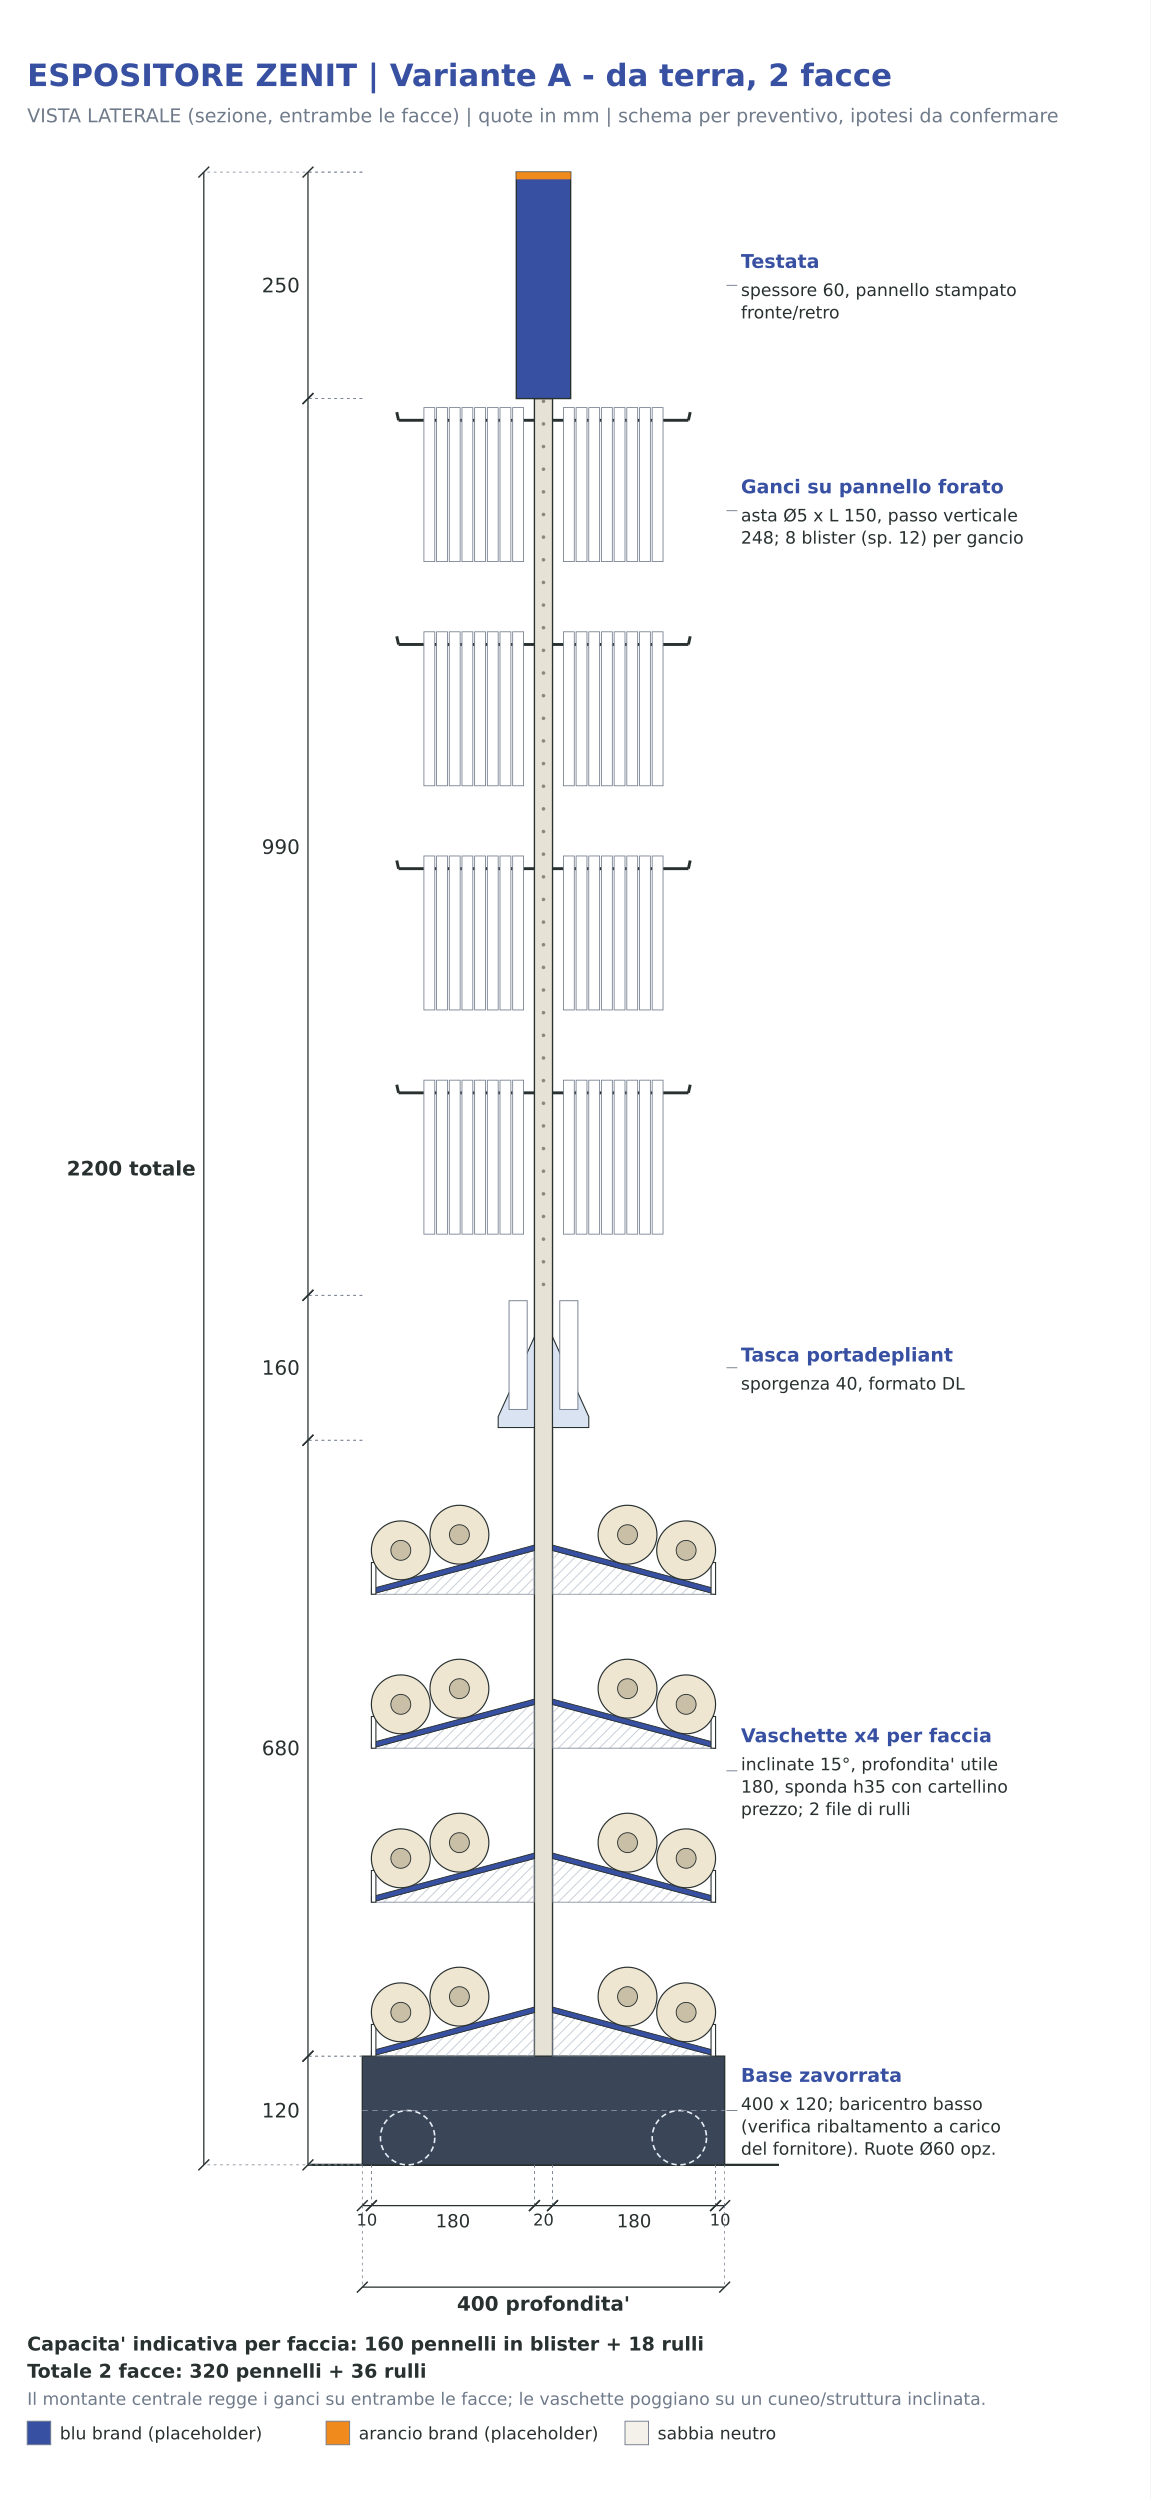
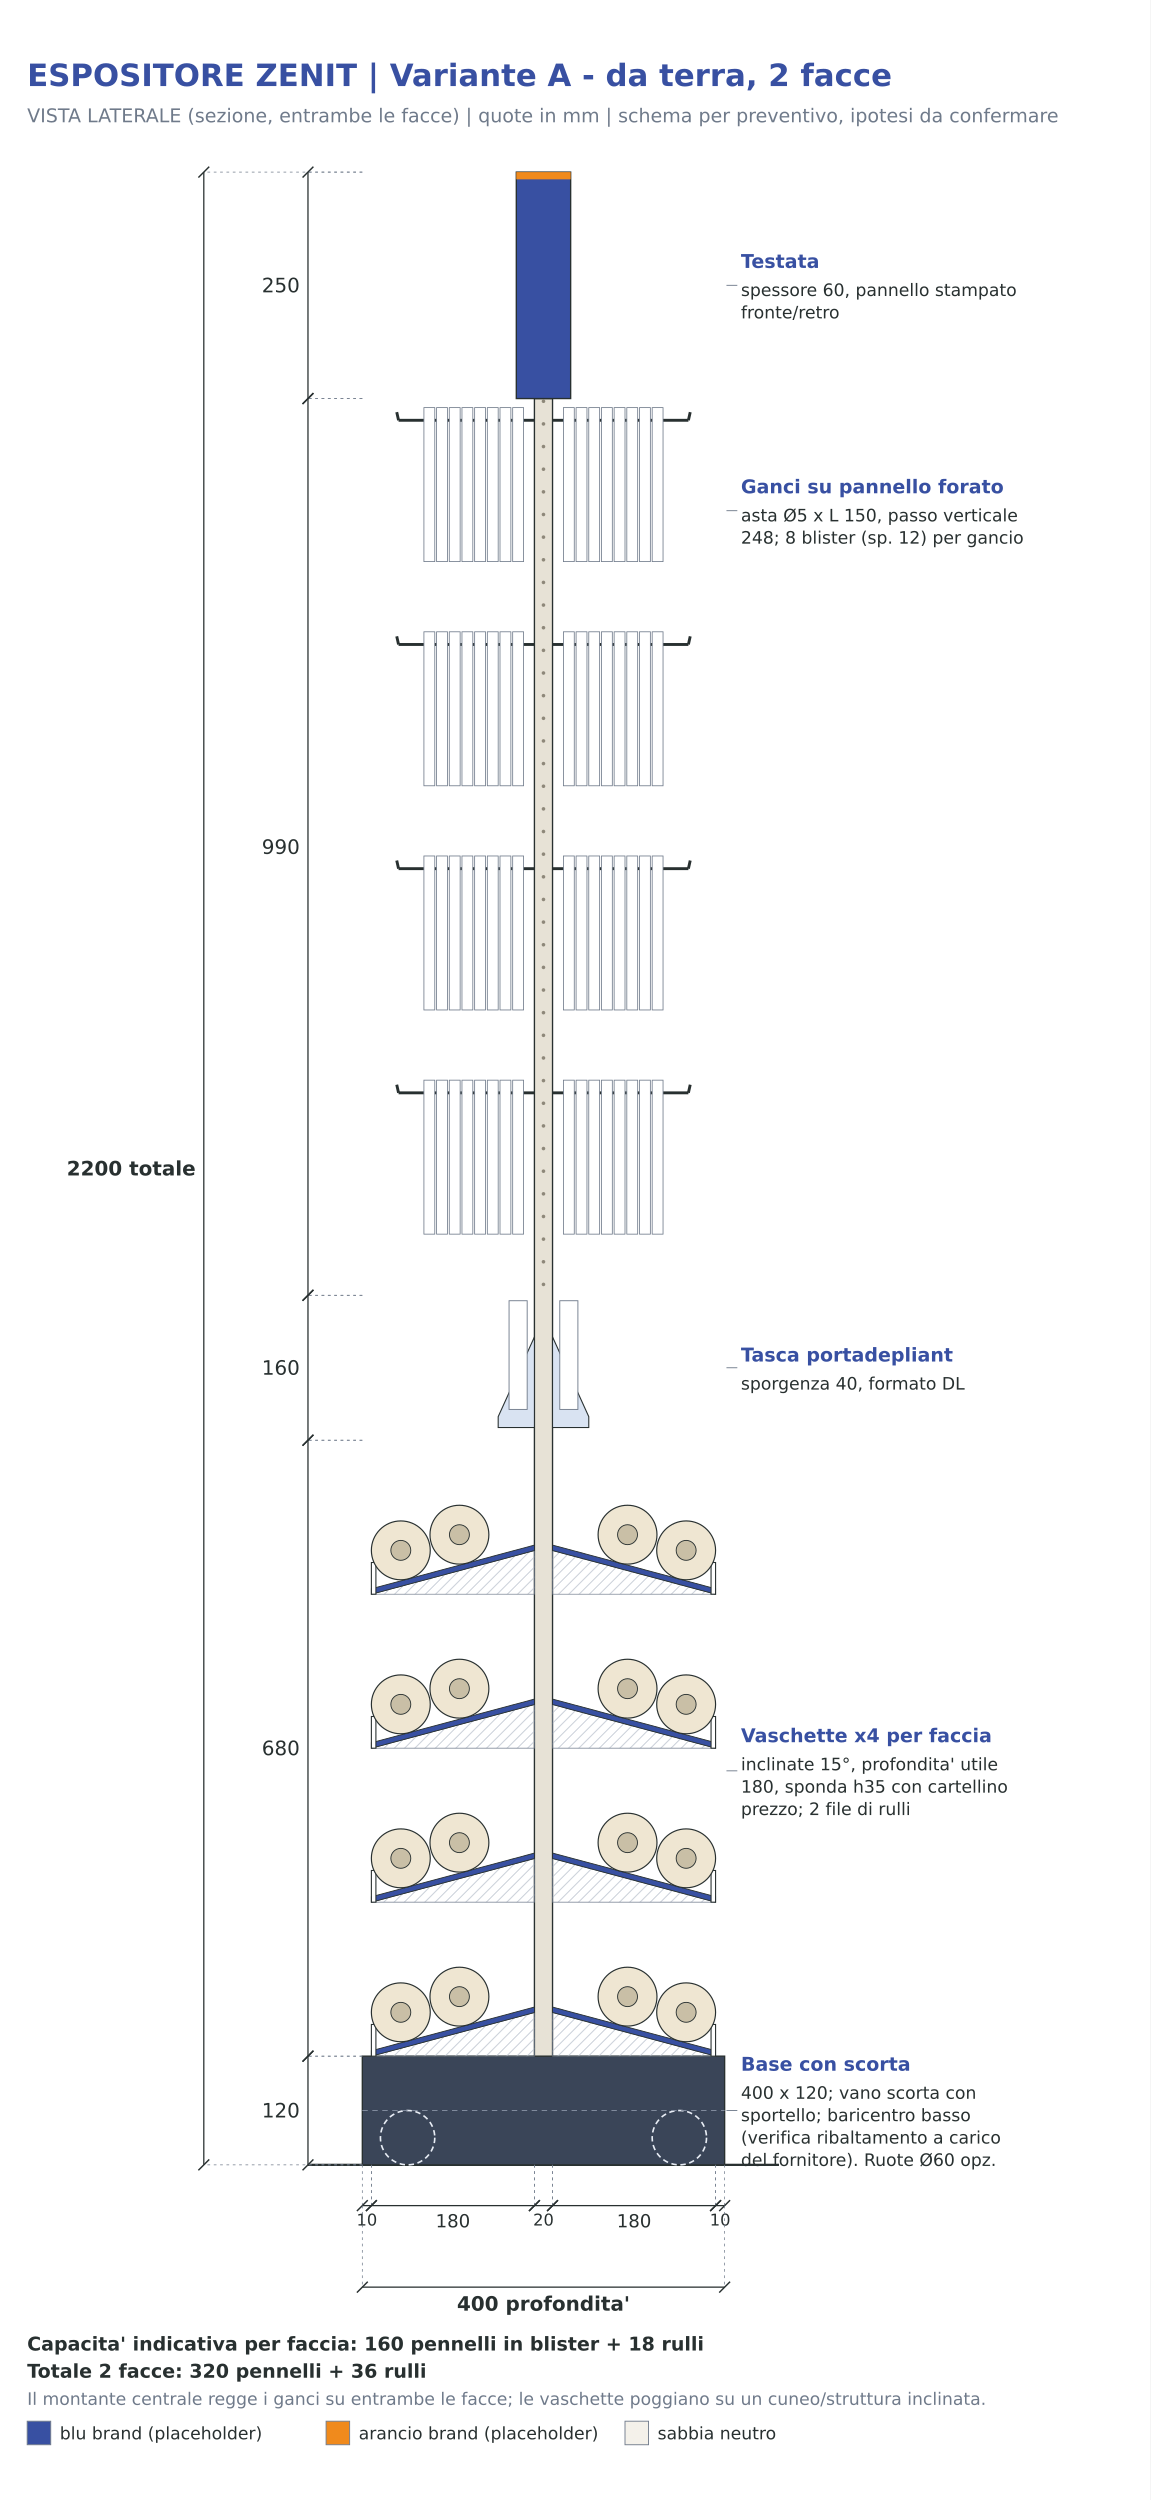
<svg xmlns="http://www.w3.org/2000/svg" viewBox="0 0 1270 2760" width="1143" height="2484" font-family="DejaVu Sans, Arial, Helvetica, sans-serif">
  <defs>
    <pattern id="peg" width="25" height="25" patternUnits="userSpaceOnUse">
      <circle cx="12.5" cy="12.5" r="2.3" fill="#B9B2A3" />
    </pattern>
    <pattern id="hatch" width="8" height="8" patternUnits="userSpaceOnUse" patternTransform="rotate(45)">
      <line x1="0" y1="0" x2="0" y2="8" stroke="#B8C0CC" stroke-width="1.5" />
    </pattern>
  </defs>
  <rect width="1270" height="2760" fill="#FFFFFF" />
  <line x1="340.0" y1="2390.0" x2="860.0" y2="2390.0" stroke="#283030" stroke-width="2.5" stroke-linecap="butt" />
  <rect x="400.0" y="2270.0" width="400.0" height="120.0" rx="0" fill="#3A4558" stroke="#283030" stroke-width="1.5" />
  <circle cx="450.0" cy="2360.0" r="30.0" fill="none" stroke="#E8EDF5" stroke-width="1.8" stroke-dasharray="6 4" />
  <circle cx="750.0" cy="2360.0" r="30.0" fill="none" stroke="#E8EDF5" stroke-width="1.8" stroke-dasharray="6 4" />
  <line x1="400.0" y1="2330.0" x2="800.0" y2="2330.0" stroke="#8791A3" stroke-width="1" stroke-linecap="butt" stroke-dasharray="6 5" />
  <rect x="590.0" y="440.0" width="20.0" height="1830.0" rx="0" fill="#E7E2D6" stroke="#283030" stroke-width="1.5" />
  <circle cx="600.0" cy="1418.0" r="2.0" fill="#8E887A" stroke="none" stroke-width="1.5" />
  <circle cx="600.0" cy="1393.0" r="2.0" fill="#8E887A" stroke="none" stroke-width="1.5" />
  <circle cx="600.0" cy="1368.0" r="2.0" fill="#8E887A" stroke="none" stroke-width="1.5" />
  <circle cx="600.0" cy="1343.0" r="2.0" fill="#8E887A" stroke="none" stroke-width="1.5" />
  <circle cx="600.0" cy="1318.0" r="2.0" fill="#8E887A" stroke="none" stroke-width="1.5" />
  <circle cx="600.0" cy="1293.0" r="2.0" fill="#8E887A" stroke="none" stroke-width="1.5" />
  <circle cx="600.0" cy="1268.0" r="2.0" fill="#8E887A" stroke="none" stroke-width="1.5" />
  <circle cx="600.0" cy="1243.0" r="2.0" fill="#8E887A" stroke="none" stroke-width="1.5" />
  <circle cx="600.0" cy="1218.0" r="2.0" fill="#8E887A" stroke="none" stroke-width="1.5" />
  <circle cx="600.0" cy="1193.0" r="2.0" fill="#8E887A" stroke="none" stroke-width="1.5" />
  <circle cx="600.0" cy="1168.0" r="2.0" fill="#8E887A" stroke="none" stroke-width="1.5" />
  <circle cx="600.0" cy="1143.0" r="2.0" fill="#8E887A" stroke="none" stroke-width="1.5" />
  <circle cx="600.0" cy="1118.0" r="2.0" fill="#8E887A" stroke="none" stroke-width="1.5" />
  <circle cx="600.0" cy="1093.0" r="2.0" fill="#8E887A" stroke="none" stroke-width="1.5" />
  <circle cx="600.0" cy="1068.0" r="2.0" fill="#8E887A" stroke="none" stroke-width="1.5" />
  <circle cx="600.0" cy="1043.0" r="2.0" fill="#8E887A" stroke="none" stroke-width="1.5" />
  <circle cx="600.0" cy="1018.0" r="2.0" fill="#8E887A" stroke="none" stroke-width="1.5" />
  <circle cx="600.0" cy="993.0" r="2.0" fill="#8E887A" stroke="none" stroke-width="1.5" />
  <circle cx="600.0" cy="968.0" r="2.0" fill="#8E887A" stroke="none" stroke-width="1.5" />
  <circle cx="600.0" cy="943.0" r="2.0" fill="#8E887A" stroke="none" stroke-width="1.5" />
  <circle cx="600.0" cy="918.0" r="2.0" fill="#8E887A" stroke="none" stroke-width="1.5" />
  <circle cx="600.0" cy="893.0" r="2.0" fill="#8E887A" stroke="none" stroke-width="1.5" />
  <circle cx="600.0" cy="868.0" r="2.0" fill="#8E887A" stroke="none" stroke-width="1.5" />
  <circle cx="600.0" cy="843.0" r="2.0" fill="#8E887A" stroke="none" stroke-width="1.5" />
  <circle cx="600.0" cy="818.0" r="2.0" fill="#8E887A" stroke="none" stroke-width="1.5" />
  <circle cx="600.0" cy="793.0" r="2.0" fill="#8E887A" stroke="none" stroke-width="1.5" />
  <circle cx="600.0" cy="768.0" r="2.0" fill="#8E887A" stroke="none" stroke-width="1.5" />
  <circle cx="600.0" cy="743.0" r="2.0" fill="#8E887A" stroke="none" stroke-width="1.5" />
  <circle cx="600.0" cy="718.0" r="2.0" fill="#8E887A" stroke="none" stroke-width="1.5" />
  <circle cx="600.0" cy="693.0" r="2.0" fill="#8E887A" stroke="none" stroke-width="1.5" />
  <circle cx="600.0" cy="668.0" r="2.0" fill="#8E887A" stroke="none" stroke-width="1.5" />
  <circle cx="600.0" cy="643.0" r="2.0" fill="#8E887A" stroke="none" stroke-width="1.5" />
  <circle cx="600.0" cy="618.0" r="2.0" fill="#8E887A" stroke="none" stroke-width="1.5" />
  <circle cx="600.0" cy="593.0" r="2.0" fill="#8E887A" stroke="none" stroke-width="1.5" />
  <circle cx="600.0" cy="568.0" r="2.0" fill="#8E887A" stroke="none" stroke-width="1.5" />
  <circle cx="600.0" cy="543.0" r="2.0" fill="#8E887A" stroke="none" stroke-width="1.5" />
  <circle cx="600.0" cy="518.0" r="2.0" fill="#8E887A" stroke="none" stroke-width="1.5" />
  <circle cx="600.0" cy="493.0" r="2.0" fill="#8E887A" stroke="none" stroke-width="1.5" />
  <circle cx="600.0" cy="468.0" r="2.0" fill="#8E887A" stroke="none" stroke-width="1.5" />
  <circle cx="600.0" cy="443.0" r="2.0" fill="#8E887A" stroke="none" stroke-width="1.5" />
  <rect x="570.0" y="190.0" width="60.0" height="250.0" rx="0" fill="#3850A2" stroke="#283030" stroke-width="1.5" />
  <rect x="570.0" y="190.0" width="60.0" height="8.0" rx="0" fill="#F08A1C" stroke="none" stroke-width="1.5" />
  <polygon points="410.0,2270.0 590.0,2270.0 590.0,2221.8" fill="url(#hatch)" stroke="#6F7A8A" stroke-width="0.8" />
  <polygon points="410.0,2270.0 590.0,2221.8 590.0,2215.8 410.0,2264.0" fill="#3850A2" stroke="#283030" stroke-width="1" />
  <rect x="410.0" y="2235.0" width="5.0" height="35.0" rx="0" fill="#FFFFFF" stroke="#283030" stroke-width="1.2" />
  <circle cx="442.5" cy="2221.6" r="32.5" fill="#EFE6D2" stroke="#283030" stroke-width="1.3" />
  <circle cx="442.5" cy="2221.6" r="11.0" fill="#C9BFA6" stroke="#283030" stroke-width="1" />
  <circle cx="507.2" cy="2204.3" r="32.5" fill="#EFE6D2" stroke="#283030" stroke-width="1.3" />
  <circle cx="507.2" cy="2204.3" r="11.0" fill="#C9BFA6" stroke="#283030" stroke-width="1" />
  <polygon points="410.0,2100.0 590.0,2100.0 590.0,2051.8" fill="url(#hatch)" stroke="#6F7A8A" stroke-width="0.8" />
  <polygon points="410.0,2100.0 590.0,2051.8 590.0,2045.8 410.0,2094.0" fill="#3850A2" stroke="#283030" stroke-width="1" />
  <rect x="410.0" y="2065.0" width="5.0" height="35.0" rx="0" fill="#FFFFFF" stroke="#283030" stroke-width="1.2" />
  <circle cx="442.5" cy="2051.6" r="32.5" fill="#EFE6D2" stroke="#283030" stroke-width="1.3" />
  <circle cx="442.5" cy="2051.6" r="11.0" fill="#C9BFA6" stroke="#283030" stroke-width="1" />
  <circle cx="507.2" cy="2034.3" r="32.5" fill="#EFE6D2" stroke="#283030" stroke-width="1.3" />
  <circle cx="507.2" cy="2034.3" r="11.0" fill="#C9BFA6" stroke="#283030" stroke-width="1" />
  <polygon points="410.0,1930.0 590.0,1930.0 590.0,1881.8" fill="url(#hatch)" stroke="#6F7A8A" stroke-width="0.8" />
  <polygon points="410.0,1930.0 590.0,1881.8 590.0,1875.8 410.0,1924.0" fill="#3850A2" stroke="#283030" stroke-width="1" />
  <rect x="410.0" y="1895.0" width="5.0" height="35.0" rx="0" fill="#FFFFFF" stroke="#283030" stroke-width="1.2" />
  <circle cx="442.5" cy="1881.6" r="32.5" fill="#EFE6D2" stroke="#283030" stroke-width="1.3" />
  <circle cx="442.5" cy="1881.6" r="11.0" fill="#C9BFA6" stroke="#283030" stroke-width="1" />
  <circle cx="507.2" cy="1864.3" r="32.5" fill="#EFE6D2" stroke="#283030" stroke-width="1.3" />
  <circle cx="507.2" cy="1864.3" r="11.0" fill="#C9BFA6" stroke="#283030" stroke-width="1" />
  <polygon points="410.0,1760.0 590.0,1760.0 590.0,1711.8" fill="url(#hatch)" stroke="#6F7A8A" stroke-width="0.8" />
  <polygon points="410.0,1760.0 590.0,1711.8 590.0,1705.8 410.0,1754.0" fill="#3850A2" stroke="#283030" stroke-width="1" />
  <rect x="410.0" y="1725.0" width="5.0" height="35.0" rx="0" fill="#FFFFFF" stroke="#283030" stroke-width="1.2" />
  <circle cx="442.5" cy="1711.6" r="32.5" fill="#EFE6D2" stroke="#283030" stroke-width="1.3" />
  <circle cx="442.5" cy="1711.6" r="11.0" fill="#C9BFA6" stroke="#283030" stroke-width="1" />
  <circle cx="507.2" cy="1694.3" r="32.5" fill="#EFE6D2" stroke="#283030" stroke-width="1.3" />
  <circle cx="507.2" cy="1694.3" r="11.0" fill="#C9BFA6" stroke="#283030" stroke-width="1" />
  <polygon points="790.0,2270.0 610.0,2270.0 610.0,2221.8" fill="url(#hatch)" stroke="#6F7A8A" stroke-width="0.8" />
  <polygon points="790.0,2270.0 610.0,2221.8 610.0,2215.8 790.0,2264.0" fill="#3850A2" stroke="#283030" stroke-width="1" />
  <rect x="785.0" y="2235.0" width="5.0" height="35.0" rx="0" fill="#FFFFFF" stroke="#283030" stroke-width="1.2" />
  <circle cx="757.5" cy="2221.6" r="32.5" fill="#EFE6D2" stroke="#283030" stroke-width="1.3" />
  <circle cx="757.5" cy="2221.6" r="11.0" fill="#C9BFA6" stroke="#283030" stroke-width="1" />
  <circle cx="692.8" cy="2204.3" r="32.5" fill="#EFE6D2" stroke="#283030" stroke-width="1.3" />
  <circle cx="692.8" cy="2204.3" r="11.0" fill="#C9BFA6" stroke="#283030" stroke-width="1" />
  <polygon points="790.0,2100.0 610.0,2100.0 610.0,2051.8" fill="url(#hatch)" stroke="#6F7A8A" stroke-width="0.8" />
  <polygon points="790.0,2100.0 610.0,2051.8 610.0,2045.8 790.0,2094.0" fill="#3850A2" stroke="#283030" stroke-width="1" />
  <rect x="785.0" y="2065.0" width="5.0" height="35.0" rx="0" fill="#FFFFFF" stroke="#283030" stroke-width="1.2" />
  <circle cx="757.5" cy="2051.6" r="32.5" fill="#EFE6D2" stroke="#283030" stroke-width="1.3" />
  <circle cx="757.5" cy="2051.6" r="11.0" fill="#C9BFA6" stroke="#283030" stroke-width="1" />
  <circle cx="692.8" cy="2034.3" r="32.5" fill="#EFE6D2" stroke="#283030" stroke-width="1.3" />
  <circle cx="692.8" cy="2034.3" r="11.0" fill="#C9BFA6" stroke="#283030" stroke-width="1" />
  <polygon points="790.0,1930.0 610.0,1930.0 610.0,1881.8" fill="url(#hatch)" stroke="#6F7A8A" stroke-width="0.8" />
  <polygon points="790.0,1930.0 610.0,1881.8 610.0,1875.8 790.0,1924.0" fill="#3850A2" stroke="#283030" stroke-width="1" />
  <rect x="785.0" y="1895.0" width="5.0" height="35.0" rx="0" fill="#FFFFFF" stroke="#283030" stroke-width="1.2" />
  <circle cx="757.5" cy="1881.6" r="32.5" fill="#EFE6D2" stroke="#283030" stroke-width="1.3" />
  <circle cx="757.5" cy="1881.6" r="11.0" fill="#C9BFA6" stroke="#283030" stroke-width="1" />
  <circle cx="692.8" cy="1864.3" r="32.5" fill="#EFE6D2" stroke="#283030" stroke-width="1.3" />
  <circle cx="692.8" cy="1864.3" r="11.0" fill="#C9BFA6" stroke="#283030" stroke-width="1" />
  <polygon points="790.0,1760.0 610.0,1760.0 610.0,1711.8" fill="url(#hatch)" stroke="#6F7A8A" stroke-width="0.8" />
  <polygon points="790.0,1760.0 610.0,1711.8 610.0,1705.8 790.0,1754.0" fill="#3850A2" stroke="#283030" stroke-width="1" />
  <rect x="785.0" y="1725.0" width="5.0" height="35.0" rx="0" fill="#FFFFFF" stroke="#283030" stroke-width="1.2" />
  <circle cx="757.5" cy="1711.6" r="32.5" fill="#EFE6D2" stroke="#283030" stroke-width="1.3" />
  <circle cx="757.5" cy="1711.6" r="11.0" fill="#C9BFA6" stroke="#283030" stroke-width="1" />
  <circle cx="692.8" cy="1694.3" r="32.5" fill="#EFE6D2" stroke="#283030" stroke-width="1.3" />
  <circle cx="692.8" cy="1694.3" r="11.0" fill="#C9BFA6" stroke="#283030" stroke-width="1" />
  <line x1="590.0" y1="464.0" x2="440.0" y2="464.0" stroke="#283030" stroke-width="3.2" stroke-linecap="butt" />
  <line x1="440.0" y1="464.0" x2="438.0" y2="455.0" stroke="#283030" stroke-width="3.2" stroke-linecap="butt" />
  <rect x="566.0" y="450.0" width="12.0" height="170.0" rx="0" fill="#FFFFFF" stroke="#6F7A8A" stroke-width="0.9" />
  <rect x="552.0" y="450.0" width="12.0" height="170.0" rx="0" fill="#FFFFFF" stroke="#6F7A8A" stroke-width="0.9" />
  <rect x="538.0" y="450.0" width="12.0" height="170.0" rx="0" fill="#FFFFFF" stroke="#6F7A8A" stroke-width="0.9" />
  <rect x="524.0" y="450.0" width="12.0" height="170.0" rx="0" fill="#FFFFFF" stroke="#6F7A8A" stroke-width="0.9" />
  <rect x="510.0" y="450.0" width="12.0" height="170.0" rx="0" fill="#FFFFFF" stroke="#6F7A8A" stroke-width="0.9" />
  <rect x="496.0" y="450.0" width="12.0" height="170.0" rx="0" fill="#FFFFFF" stroke="#6F7A8A" stroke-width="0.9" />
  <rect x="482.0" y="450.0" width="12.0" height="170.0" rx="0" fill="#FFFFFF" stroke="#6F7A8A" stroke-width="0.9" />
  <rect x="468.0" y="450.0" width="12.0" height="170.0" rx="0" fill="#FFFFFF" stroke="#6F7A8A" stroke-width="0.9" />
  <line x1="590.0" y1="711.5" x2="440.0" y2="711.5" stroke="#283030" stroke-width="3.2" stroke-linecap="butt" />
  <line x1="440.0" y1="711.5" x2="438.0" y2="702.5" stroke="#283030" stroke-width="3.2" stroke-linecap="butt" />
  <rect x="566.0" y="697.5" width="12.0" height="170.0" rx="0" fill="#FFFFFF" stroke="#6F7A8A" stroke-width="0.9" />
  <rect x="552.0" y="697.5" width="12.0" height="170.0" rx="0" fill="#FFFFFF" stroke="#6F7A8A" stroke-width="0.9" />
  <rect x="538.0" y="697.5" width="12.0" height="170.0" rx="0" fill="#FFFFFF" stroke="#6F7A8A" stroke-width="0.9" />
  <rect x="524.0" y="697.5" width="12.0" height="170.0" rx="0" fill="#FFFFFF" stroke="#6F7A8A" stroke-width="0.9" />
  <rect x="510.0" y="697.5" width="12.0" height="170.0" rx="0" fill="#FFFFFF" stroke="#6F7A8A" stroke-width="0.9" />
  <rect x="496.0" y="697.5" width="12.0" height="170.0" rx="0" fill="#FFFFFF" stroke="#6F7A8A" stroke-width="0.9" />
  <rect x="482.0" y="697.5" width="12.0" height="170.0" rx="0" fill="#FFFFFF" stroke="#6F7A8A" stroke-width="0.9" />
  <rect x="468.0" y="697.5" width="12.0" height="170.0" rx="0" fill="#FFFFFF" stroke="#6F7A8A" stroke-width="0.9" />
  <line x1="590.0" y1="959.0" x2="440.0" y2="959.0" stroke="#283030" stroke-width="3.2" stroke-linecap="butt" />
  <line x1="440.0" y1="959.0" x2="438.0" y2="950.0" stroke="#283030" stroke-width="3.2" stroke-linecap="butt" />
  <rect x="566.0" y="945.0" width="12.0" height="170.0" rx="0" fill="#FFFFFF" stroke="#6F7A8A" stroke-width="0.9" />
  <rect x="552.0" y="945.0" width="12.0" height="170.0" rx="0" fill="#FFFFFF" stroke="#6F7A8A" stroke-width="0.9" />
  <rect x="538.0" y="945.0" width="12.0" height="170.0" rx="0" fill="#FFFFFF" stroke="#6F7A8A" stroke-width="0.9" />
  <rect x="524.0" y="945.0" width="12.0" height="170.0" rx="0" fill="#FFFFFF" stroke="#6F7A8A" stroke-width="0.9" />
  <rect x="510.0" y="945.0" width="12.0" height="170.0" rx="0" fill="#FFFFFF" stroke="#6F7A8A" stroke-width="0.9" />
  <rect x="496.0" y="945.0" width="12.0" height="170.0" rx="0" fill="#FFFFFF" stroke="#6F7A8A" stroke-width="0.9" />
  <rect x="482.0" y="945.0" width="12.0" height="170.0" rx="0" fill="#FFFFFF" stroke="#6F7A8A" stroke-width="0.9" />
  <rect x="468.0" y="945.0" width="12.0" height="170.0" rx="0" fill="#FFFFFF" stroke="#6F7A8A" stroke-width="0.9" />
  <line x1="590.0" y1="1206.5" x2="440.0" y2="1206.5" stroke="#283030" stroke-width="3.2" stroke-linecap="butt" />
  <line x1="440.0" y1="1206.5" x2="438.0" y2="1197.5" stroke="#283030" stroke-width="3.2" stroke-linecap="butt" />
  <rect x="566.0" y="1192.5" width="12.0" height="170.0" rx="0" fill="#FFFFFF" stroke="#6F7A8A" stroke-width="0.9" />
  <rect x="552.0" y="1192.5" width="12.0" height="170.0" rx="0" fill="#FFFFFF" stroke="#6F7A8A" stroke-width="0.9" />
  <rect x="538.0" y="1192.5" width="12.0" height="170.0" rx="0" fill="#FFFFFF" stroke="#6F7A8A" stroke-width="0.9" />
  <rect x="524.0" y="1192.5" width="12.0" height="170.0" rx="0" fill="#FFFFFF" stroke="#6F7A8A" stroke-width="0.9" />
  <rect x="510.0" y="1192.5" width="12.0" height="170.0" rx="0" fill="#FFFFFF" stroke="#6F7A8A" stroke-width="0.9" />
  <rect x="496.0" y="1192.5" width="12.0" height="170.0" rx="0" fill="#FFFFFF" stroke="#6F7A8A" stroke-width="0.9" />
  <rect x="482.0" y="1192.5" width="12.0" height="170.0" rx="0" fill="#FFFFFF" stroke="#6F7A8A" stroke-width="0.9" />
  <rect x="468.0" y="1192.5" width="12.0" height="170.0" rx="0" fill="#FFFFFF" stroke="#6F7A8A" stroke-width="0.9" />
  <line x1="610.0" y1="464.0" x2="760.0" y2="464.0" stroke="#283030" stroke-width="3.2" stroke-linecap="butt" />
  <line x1="760.0" y1="464.0" x2="762.0" y2="455.0" stroke="#283030" stroke-width="3.2" stroke-linecap="butt" />
  <rect x="622.0" y="450.0" width="12.0" height="170.0" rx="0" fill="#FFFFFF" stroke="#6F7A8A" stroke-width="0.9" />
  <rect x="636.0" y="450.0" width="12.0" height="170.0" rx="0" fill="#FFFFFF" stroke="#6F7A8A" stroke-width="0.9" />
  <rect x="650.0" y="450.0" width="12.0" height="170.0" rx="0" fill="#FFFFFF" stroke="#6F7A8A" stroke-width="0.9" />
  <rect x="664.0" y="450.0" width="12.0" height="170.0" rx="0" fill="#FFFFFF" stroke="#6F7A8A" stroke-width="0.9" />
  <rect x="678.0" y="450.0" width="12.0" height="170.0" rx="0" fill="#FFFFFF" stroke="#6F7A8A" stroke-width="0.9" />
  <rect x="692.0" y="450.0" width="12.0" height="170.0" rx="0" fill="#FFFFFF" stroke="#6F7A8A" stroke-width="0.9" />
  <rect x="706.0" y="450.0" width="12.0" height="170.0" rx="0" fill="#FFFFFF" stroke="#6F7A8A" stroke-width="0.9" />
  <rect x="720.0" y="450.0" width="12.0" height="170.0" rx="0" fill="#FFFFFF" stroke="#6F7A8A" stroke-width="0.9" />
  <line x1="610.0" y1="711.5" x2="760.0" y2="711.5" stroke="#283030" stroke-width="3.2" stroke-linecap="butt" />
  <line x1="760.0" y1="711.5" x2="762.0" y2="702.5" stroke="#283030" stroke-width="3.2" stroke-linecap="butt" />
  <rect x="622.0" y="697.5" width="12.0" height="170.0" rx="0" fill="#FFFFFF" stroke="#6F7A8A" stroke-width="0.9" />
  <rect x="636.0" y="697.5" width="12.0" height="170.0" rx="0" fill="#FFFFFF" stroke="#6F7A8A" stroke-width="0.9" />
  <rect x="650.0" y="697.5" width="12.0" height="170.0" rx="0" fill="#FFFFFF" stroke="#6F7A8A" stroke-width="0.9" />
  <rect x="664.0" y="697.5" width="12.0" height="170.0" rx="0" fill="#FFFFFF" stroke="#6F7A8A" stroke-width="0.9" />
  <rect x="678.0" y="697.5" width="12.0" height="170.0" rx="0" fill="#FFFFFF" stroke="#6F7A8A" stroke-width="0.9" />
  <rect x="692.0" y="697.5" width="12.0" height="170.0" rx="0" fill="#FFFFFF" stroke="#6F7A8A" stroke-width="0.9" />
  <rect x="706.0" y="697.5" width="12.0" height="170.0" rx="0" fill="#FFFFFF" stroke="#6F7A8A" stroke-width="0.9" />
  <rect x="720.0" y="697.5" width="12.0" height="170.0" rx="0" fill="#FFFFFF" stroke="#6F7A8A" stroke-width="0.9" />
  <line x1="610.0" y1="959.0" x2="760.0" y2="959.0" stroke="#283030" stroke-width="3.2" stroke-linecap="butt" />
  <line x1="760.0" y1="959.0" x2="762.0" y2="950.0" stroke="#283030" stroke-width="3.2" stroke-linecap="butt" />
  <rect x="622.0" y="945.0" width="12.0" height="170.0" rx="0" fill="#FFFFFF" stroke="#6F7A8A" stroke-width="0.9" />
  <rect x="636.0" y="945.0" width="12.0" height="170.0" rx="0" fill="#FFFFFF" stroke="#6F7A8A" stroke-width="0.9" />
  <rect x="650.0" y="945.0" width="12.0" height="170.0" rx="0" fill="#FFFFFF" stroke="#6F7A8A" stroke-width="0.9" />
  <rect x="664.0" y="945.0" width="12.0" height="170.0" rx="0" fill="#FFFFFF" stroke="#6F7A8A" stroke-width="0.9" />
  <rect x="678.0" y="945.0" width="12.0" height="170.0" rx="0" fill="#FFFFFF" stroke="#6F7A8A" stroke-width="0.9" />
  <rect x="692.0" y="945.0" width="12.0" height="170.0" rx="0" fill="#FFFFFF" stroke="#6F7A8A" stroke-width="0.9" />
  <rect x="706.0" y="945.0" width="12.0" height="170.0" rx="0" fill="#FFFFFF" stroke="#6F7A8A" stroke-width="0.9" />
  <rect x="720.0" y="945.0" width="12.0" height="170.0" rx="0" fill="#FFFFFF" stroke="#6F7A8A" stroke-width="0.9" />
  <line x1="610.0" y1="1206.5" x2="760.0" y2="1206.5" stroke="#283030" stroke-width="3.2" stroke-linecap="butt" />
  <line x1="760.0" y1="1206.5" x2="762.0" y2="1197.5" stroke="#283030" stroke-width="3.2" stroke-linecap="butt" />
  <rect x="622.0" y="1192.5" width="12.0" height="170.0" rx="0" fill="#FFFFFF" stroke="#6F7A8A" stroke-width="0.9" />
  <rect x="636.0" y="1192.5" width="12.0" height="170.0" rx="0" fill="#FFFFFF" stroke="#6F7A8A" stroke-width="0.9" />
  <rect x="650.0" y="1192.5" width="12.0" height="170.0" rx="0" fill="#FFFFFF" stroke="#6F7A8A" stroke-width="0.9" />
  <rect x="664.0" y="1192.5" width="12.0" height="170.0" rx="0" fill="#FFFFFF" stroke="#6F7A8A" stroke-width="0.9" />
  <rect x="678.0" y="1192.5" width="12.0" height="170.0" rx="0" fill="#FFFFFF" stroke="#6F7A8A" stroke-width="0.9" />
  <rect x="692.0" y="1192.5" width="12.0" height="170.0" rx="0" fill="#FFFFFF" stroke="#6F7A8A" stroke-width="0.9" />
  <rect x="706.0" y="1192.5" width="12.0" height="170.0" rx="0" fill="#FFFFFF" stroke="#6F7A8A" stroke-width="0.9" />
  <rect x="720.0" y="1192.5" width="12.0" height="170.0" rx="0" fill="#FFFFFF" stroke="#6F7A8A" stroke-width="0.9" />
  <polygon points="590.0,1576.0 550.0,1576.0 550.0,1564.0 590.0,1476.0" fill="#D9E3F2" stroke="#283030" stroke-width="1.2" />
  <rect x="562.0" y="1436.0" width="20.0" height="120.0" rx="0" fill="#FFFFFF" stroke="#6F7A8A" stroke-width="1" />
  <polygon points="610.0,1576.0 650.0,1576.0 650.0,1564.0 610.0,1476.0" fill="#D9E3F2" stroke="#283030" stroke-width="1.2" />
  <rect x="618.0" y="1436.0" width="20.0" height="120.0" rx="0" fill="#FFFFFF" stroke="#6F7A8A" stroke-width="1" />
  <line x1="400.0" y1="2390.0" x2="340.0" y2="2390.0" stroke="#6F7A8A" stroke-width="0.8" stroke-linecap="butt" stroke-dasharray="3 4" />
  <line x1="400.0" y1="2270.0" x2="340.0" y2="2270.0" stroke="#6F7A8A" stroke-width="0.8" stroke-linecap="butt" stroke-dasharray="3 4" />
  <line x1="340.0" y1="2390.0" x2="340.0" y2="2270.0" stroke="#283030" stroke-width="1.4" />
  <line x1="334.0" y1="2396.0" x2="346.0" y2="2384.0" stroke="#283030" stroke-width="1.6" />
  <line x1="334.0" y1="2276.0" x2="346.0" y2="2264.0" stroke="#283030" stroke-width="1.6" />
  <text x="331.0" y="2337.7" font-size="22" text-anchor="end" fill="#283030" font-weight="normal">120</text>
  <line x1="400.0" y1="2270.0" x2="340.0" y2="2270.0" stroke="#6F7A8A" stroke-width="0.8" stroke-linecap="butt" stroke-dasharray="3 4" />
  <line x1="400.0" y1="1590.0" x2="340.0" y2="1590.0" stroke="#6F7A8A" stroke-width="0.8" stroke-linecap="butt" stroke-dasharray="3 4" />
  <line x1="340.0" y1="2270.0" x2="340.0" y2="1590.0" stroke="#283030" stroke-width="1.4" />
  <line x1="334.0" y1="2276.0" x2="346.0" y2="2264.0" stroke="#283030" stroke-width="1.6" />
  <line x1="334.0" y1="1596.0" x2="346.0" y2="1584.0" stroke="#283030" stroke-width="1.6" />
  <text x="331.0" y="1937.7" font-size="22" text-anchor="end" fill="#283030" font-weight="normal">680</text>
  <line x1="400.0" y1="1590.0" x2="340.0" y2="1590.0" stroke="#6F7A8A" stroke-width="0.8" stroke-linecap="butt" stroke-dasharray="3 4" />
  <line x1="400.0" y1="1430.0" x2="340.0" y2="1430.0" stroke="#6F7A8A" stroke-width="0.8" stroke-linecap="butt" stroke-dasharray="3 4" />
  <line x1="340.0" y1="1590.0" x2="340.0" y2="1430.0" stroke="#283030" stroke-width="1.4" />
  <line x1="334.0" y1="1596.0" x2="346.0" y2="1584.0" stroke="#283030" stroke-width="1.6" />
  <line x1="334.0" y1="1436.0" x2="346.0" y2="1424.0" stroke="#283030" stroke-width="1.6" />
  <text x="331.0" y="1517.7" font-size="22" text-anchor="end" fill="#283030" font-weight="normal">160</text>
  <line x1="400.0" y1="1430.0" x2="340.0" y2="1430.0" stroke="#6F7A8A" stroke-width="0.8" stroke-linecap="butt" stroke-dasharray="3 4" />
  <line x1="400.0" y1="440.0" x2="340.0" y2="440.0" stroke="#6F7A8A" stroke-width="0.8" stroke-linecap="butt" stroke-dasharray="3 4" />
  <line x1="340.0" y1="1430.0" x2="340.0" y2="440.0" stroke="#283030" stroke-width="1.4" />
  <line x1="334.0" y1="1436.0" x2="346.0" y2="1424.0" stroke="#283030" stroke-width="1.6" />
  <line x1="334.0" y1="446.0" x2="346.0" y2="434.0" stroke="#283030" stroke-width="1.6" />
  <text x="331.0" y="942.7" font-size="22" text-anchor="end" fill="#283030" font-weight="normal">990</text>
  <line x1="400.0" y1="440.0" x2="340.0" y2="440.0" stroke="#6F7A8A" stroke-width="0.8" stroke-linecap="butt" stroke-dasharray="3 4" />
  <line x1="400.0" y1="190.0" x2="340.0" y2="190.0" stroke="#6F7A8A" stroke-width="0.8" stroke-linecap="butt" stroke-dasharray="3 4" />
  <line x1="340.0" y1="440.0" x2="340.0" y2="190.0" stroke="#283030" stroke-width="1.4" />
  <line x1="334.0" y1="446.0" x2="346.0" y2="434.0" stroke="#283030" stroke-width="1.6" />
  <line x1="334.0" y1="196.0" x2="346.0" y2="184.0" stroke="#283030" stroke-width="1.6" />
  <text x="331.0" y="322.7" font-size="22" text-anchor="end" fill="#283030" font-weight="normal">250</text>
  <line x1="400.0" y1="2390.0" x2="225.0" y2="2390.0" stroke="#6F7A8A" stroke-width="0.8" stroke-linecap="butt" stroke-dasharray="3 4" />
  <line x1="400.0" y1="190.0" x2="225.0" y2="190.0" stroke="#6F7A8A" stroke-width="0.8" stroke-linecap="butt" stroke-dasharray="3 4" />
  <line x1="225.0" y1="2390.0" x2="225.0" y2="190.0" stroke="#283030" stroke-width="1.4" />
  <line x1="219.0" y1="2396.0" x2="231.0" y2="2384.0" stroke="#283030" stroke-width="1.6" />
  <line x1="219.0" y1="196.0" x2="231.0" y2="184.0" stroke="#283030" stroke-width="1.6" />
  <text x="216.0" y="1297.7" font-size="22" text-anchor="end" fill="#283030" font-weight="bold">2200 totale</text>
  <line x1="400.0" y1="2390.0" x2="400.0" y2="2435.0" stroke="#6F7A8A" stroke-width="0.8" stroke-linecap="butt" stroke-dasharray="3 4" />
  <line x1="410.0" y1="2390.0" x2="410.0" y2="2435.0" stroke="#6F7A8A" stroke-width="0.8" stroke-linecap="butt" stroke-dasharray="3 4" />
  <line x1="400.0" y1="2435.0" x2="410.0" y2="2435.0" stroke="#283030" stroke-width="1.4" />
  <line x1="394.0" y1="2441.0" x2="406.0" y2="2429.0" stroke="#283030" stroke-width="1.6" />
  <line x1="404.0" y1="2441.0" x2="416.0" y2="2429.0" stroke="#283030" stroke-width="1.6" />
  <text x="405.0" y="2457.0" font-size="18" text-anchor="middle" fill="#283030" font-weight="normal">10</text>
  <line x1="410.0" y1="2390.0" x2="410.0" y2="2435.0" stroke="#6F7A8A" stroke-width="0.8" stroke-linecap="butt" stroke-dasharray="3 4" />
  <line x1="590.0" y1="2390.0" x2="590.0" y2="2435.0" stroke="#6F7A8A" stroke-width="0.8" stroke-linecap="butt" stroke-dasharray="3 4" />
  <line x1="410.0" y1="2435.0" x2="590.0" y2="2435.0" stroke="#283030" stroke-width="1.4" />
  <line x1="404.0" y1="2441.0" x2="416.0" y2="2429.0" stroke="#283030" stroke-width="1.6" />
  <line x1="584.0" y1="2441.0" x2="596.0" y2="2429.0" stroke="#283030" stroke-width="1.6" />
  <text x="500.0" y="2459.0" font-size="20" text-anchor="middle" fill="#283030" font-weight="normal">180</text>
  <line x1="590.0" y1="2390.0" x2="590.0" y2="2435.0" stroke="#6F7A8A" stroke-width="0.8" stroke-linecap="butt" stroke-dasharray="3 4" />
  <line x1="610.0" y1="2390.0" x2="610.0" y2="2435.0" stroke="#6F7A8A" stroke-width="0.8" stroke-linecap="butt" stroke-dasharray="3 4" />
  <line x1="590.0" y1="2435.0" x2="610.0" y2="2435.0" stroke="#283030" stroke-width="1.4" />
  <line x1="584.0" y1="2441.0" x2="596.0" y2="2429.0" stroke="#283030" stroke-width="1.6" />
  <line x1="604.0" y1="2441.0" x2="616.0" y2="2429.0" stroke="#283030" stroke-width="1.6" />
  <text x="600.0" y="2457.0" font-size="18" text-anchor="middle" fill="#283030" font-weight="normal">20</text>
  <line x1="610.0" y1="2390.0" x2="610.0" y2="2435.0" stroke="#6F7A8A" stroke-width="0.8" stroke-linecap="butt" stroke-dasharray="3 4" />
  <line x1="790.0" y1="2390.0" x2="790.0" y2="2435.0" stroke="#6F7A8A" stroke-width="0.8" stroke-linecap="butt" stroke-dasharray="3 4" />
  <line x1="610.0" y1="2435.0" x2="790.0" y2="2435.0" stroke="#283030" stroke-width="1.4" />
  <line x1="604.0" y1="2441.0" x2="616.0" y2="2429.0" stroke="#283030" stroke-width="1.6" />
  <line x1="784.0" y1="2441.0" x2="796.0" y2="2429.0" stroke="#283030" stroke-width="1.6" />
  <text x="700.0" y="2459.0" font-size="20" text-anchor="middle" fill="#283030" font-weight="normal">180</text>
  <line x1="790.0" y1="2390.0" x2="790.0" y2="2435.0" stroke="#6F7A8A" stroke-width="0.8" stroke-linecap="butt" stroke-dasharray="3 4" />
  <line x1="800.0" y1="2390.0" x2="800.0" y2="2435.0" stroke="#6F7A8A" stroke-width="0.8" stroke-linecap="butt" stroke-dasharray="3 4" />
  <line x1="790.0" y1="2435.0" x2="800.0" y2="2435.0" stroke="#283030" stroke-width="1.4" />
  <line x1="784.0" y1="2441.0" x2="796.0" y2="2429.0" stroke="#283030" stroke-width="1.6" />
  <line x1="794.0" y1="2441.0" x2="806.0" y2="2429.0" stroke="#283030" stroke-width="1.6" />
  <text x="795.0" y="2457.0" font-size="18" text-anchor="middle" fill="#283030" font-weight="normal">10</text>
  <line x1="400.0" y1="2435.0" x2="400.0" y2="2525.0" stroke="#6F7A8A" stroke-width="0.8" stroke-linecap="butt" stroke-dasharray="3 4" />
  <line x1="800.0" y1="2435.0" x2="800.0" y2="2525.0" stroke="#6F7A8A" stroke-width="0.8" stroke-linecap="butt" stroke-dasharray="3 4" />
  <line x1="400.0" y1="2525.0" x2="800.0" y2="2525.0" stroke="#283030" stroke-width="1.4" />
  <line x1="394.0" y1="2531.0" x2="406.0" y2="2519.0" stroke="#283030" stroke-width="1.6" />
  <line x1="794.0" y1="2531.0" x2="806.0" y2="2519.0" stroke="#283030" stroke-width="1.6" />
  <text x="600.0" y="2551.0" font-size="22" text-anchor="middle" fill="#283030" font-weight="bold">400 profondita'</text>
  <line x1="802.0" y1="315.0" x2="814.0" y2="315.0" stroke="#6F7A8A" stroke-width="1" stroke-linecap="butt" />
  <text x="818.0" y="295.8" font-size="21" text-anchor="start" fill="#3850A2" font-weight="bold">Testata</text>
  <text x="818.0" y="326.8" font-size="19" text-anchor="start" fill="#283030" font-weight="normal">spessore 60, pannello stampato</text>
  <text x="818.0" y="351.5" font-size="19" text-anchor="start" fill="#283030" font-weight="normal">fronte/retro</text>
  <line x1="802.0" y1="563.8" x2="814.0" y2="563.8" stroke="#6F7A8A" stroke-width="1" stroke-linecap="butt" />
  <text x="818.0" y="544.6" font-size="21" text-anchor="start" fill="#3850A2" font-weight="bold">Ganci su pannello forato</text>
  <text x="818.0" y="575.6" font-size="19" text-anchor="start" fill="#283030" font-weight="normal">asta Ø5 x L 150, passo verticale</text>
  <text x="818.0" y="600.2" font-size="19" text-anchor="start" fill="#283030" font-weight="normal">248; 8 blister (sp. 12) per gancio</text>
  <line x1="802.0" y1="1510.0" x2="814.0" y2="1510.0" stroke="#6F7A8A" stroke-width="1" stroke-linecap="butt" />
  <text x="818.0" y="1503.1" font-size="21" text-anchor="start" fill="#3850A2" font-weight="bold">Tasca portadepliant</text>
  <text x="818.0" y="1534.1" font-size="19" text-anchor="start" fill="#283030" font-weight="normal">sporgenza 40, formato DL</text>
  <line x1="802.0" y1="1955.0" x2="814.0" y2="1955.0" stroke="#6F7A8A" stroke-width="1" stroke-linecap="butt" />
  <text x="818.0" y="1923.4" font-size="21" text-anchor="start" fill="#3850A2" font-weight="bold">Vaschette x4 per faccia</text>
  <text x="818.0" y="1954.4" font-size="19" text-anchor="start" fill="#283030" font-weight="normal">inclinate 15°, profondita' utile</text>
  <text x="818.0" y="1979.1" font-size="19" text-anchor="start" fill="#283030" font-weight="normal">180, sponda h35 con cartellino</text>
  <text x="818.0" y="2003.8" font-size="19" text-anchor="start" fill="#283030" font-weight="normal">prezzo; 2 file di rulli</text>
  <line x1="802.0" y1="2330.0" x2="814.0" y2="2330.0" stroke="#6F7A8A" stroke-width="1" stroke-linecap="butt" />
-   <text x="818.0" y="2298.4" font-size="21" text-anchor="start" fill="#3850A2" font-weight="bold">Base zavorrata</text>
-   <text x="818.0" y="2329.4" font-size="19" text-anchor="start" fill="#283030" font-weight="normal">400 x 120; baricentro basso</text>
-   <text x="818.0" y="2354.2" font-size="19" text-anchor="start" fill="#283030" font-weight="normal">(verifica ribaltamento a carico</text>
-   <text x="818.0" y="2378.8" font-size="19" text-anchor="start" fill="#283030" font-weight="normal">del fornitore). Ruote Ø60 opz.</text>
+   <text x="818.0" y="2286.1" font-size="21" text-anchor="start" fill="#3850A2" font-weight="bold">Base con scorta</text>
+   <text x="818.0" y="2317.1" font-size="19" text-anchor="start" fill="#283030" font-weight="normal">400 x 120; vano scorta con</text>
+   <text x="818.0" y="2341.8" font-size="19" text-anchor="start" fill="#283030" font-weight="normal">sportello; baricentro basso</text>
+   <text x="818.0" y="2366.5" font-size="19" text-anchor="start" fill="#283030" font-weight="normal">(verifica ribaltamento a carico</text>
+   <text x="818.0" y="2391.2" font-size="19" text-anchor="start" fill="#283030" font-weight="normal">del fornitore). Ruote Ø60 opz.</text>
  <text x="30.0" y="95.0" font-size="34" text-anchor="start" fill="#3850A2" font-weight="bold">ESPOSITORE ZENIT  |  Variante A - da terra, 2 facce</text>
  <text x="30.0" y="135.0" font-size="21" text-anchor="start" fill="#6F7A8A" font-weight="normal">VISTA LATERALE (sezione, entrambe le facce)  |  quote in mm  |  schema per preventivo, ipotesi da confermare</text>
  <text x="30.0" y="2595.0" font-size="21" text-anchor="start" fill="#283030" font-weight="bold">Capacita' indicativa per faccia: 160 pennelli in blister + 18 rulli</text>
  <text x="30.0" y="2625.0" font-size="21" text-anchor="start" fill="#283030" font-weight="bold">Totale 2 facce: 320 pennelli + 36 rulli</text>
  <text x="30.0" y="2655.0" font-size="19" text-anchor="start" fill="#6F7A8A" font-weight="normal">Il montante centrale regge i ganci su entrambe le facce; le vaschette poggiano su un cuneo/struttura inclinata.</text>
  <rect x="30" y="2673" width="26" height="26" fill="#3850A2" stroke="#6F7A8A" stroke-width="1" />
  <text x="66.0" y="2693.0" font-size="19" text-anchor="start" fill="#283030" font-weight="normal">blu brand (placeholder)</text>
  <rect x="360" y="2673" width="26" height="26" fill="#F08A1C" stroke="#6F7A8A" stroke-width="1" />
  <text x="396.0" y="2693.0" font-size="19" text-anchor="start" fill="#283030" font-weight="normal">arancio brand (placeholder)</text>
  <rect x="690" y="2673" width="26" height="26" fill="#F4F1EA" stroke="#6F7A8A" stroke-width="1" />
  <text x="726.0" y="2693.0" font-size="19" text-anchor="start" fill="#283030" font-weight="normal">sabbia neutro</text>
</svg>
